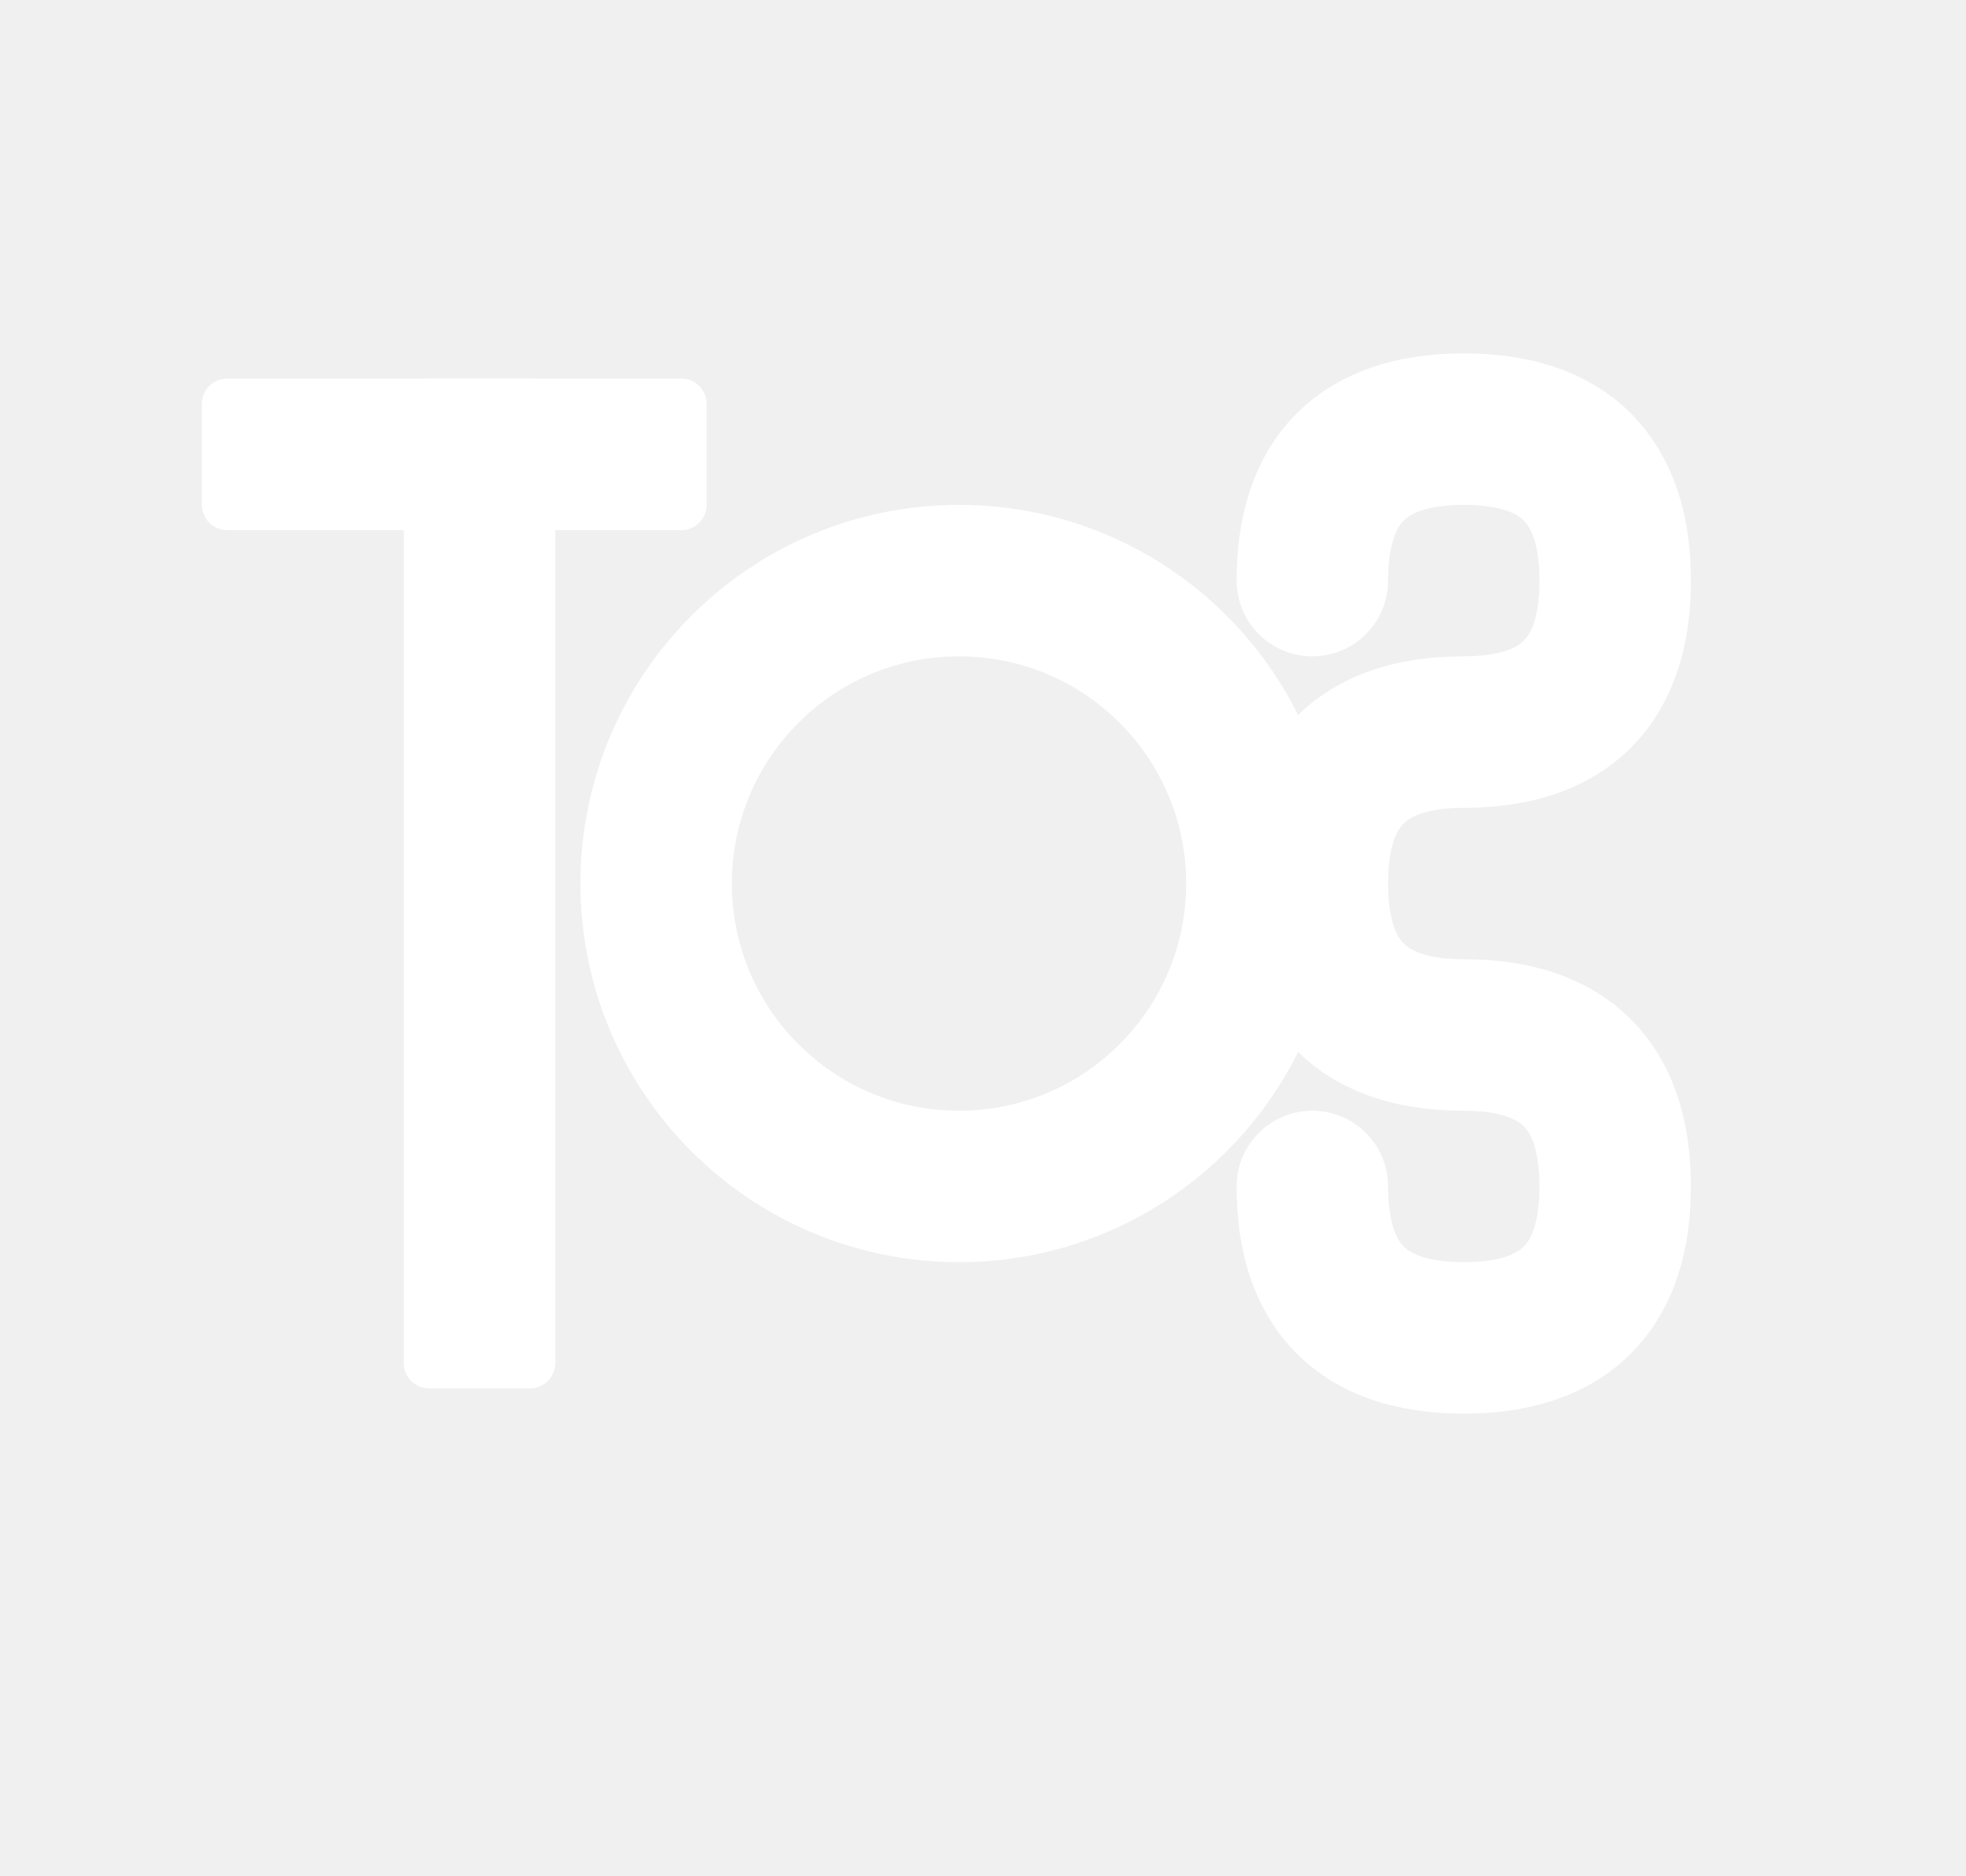
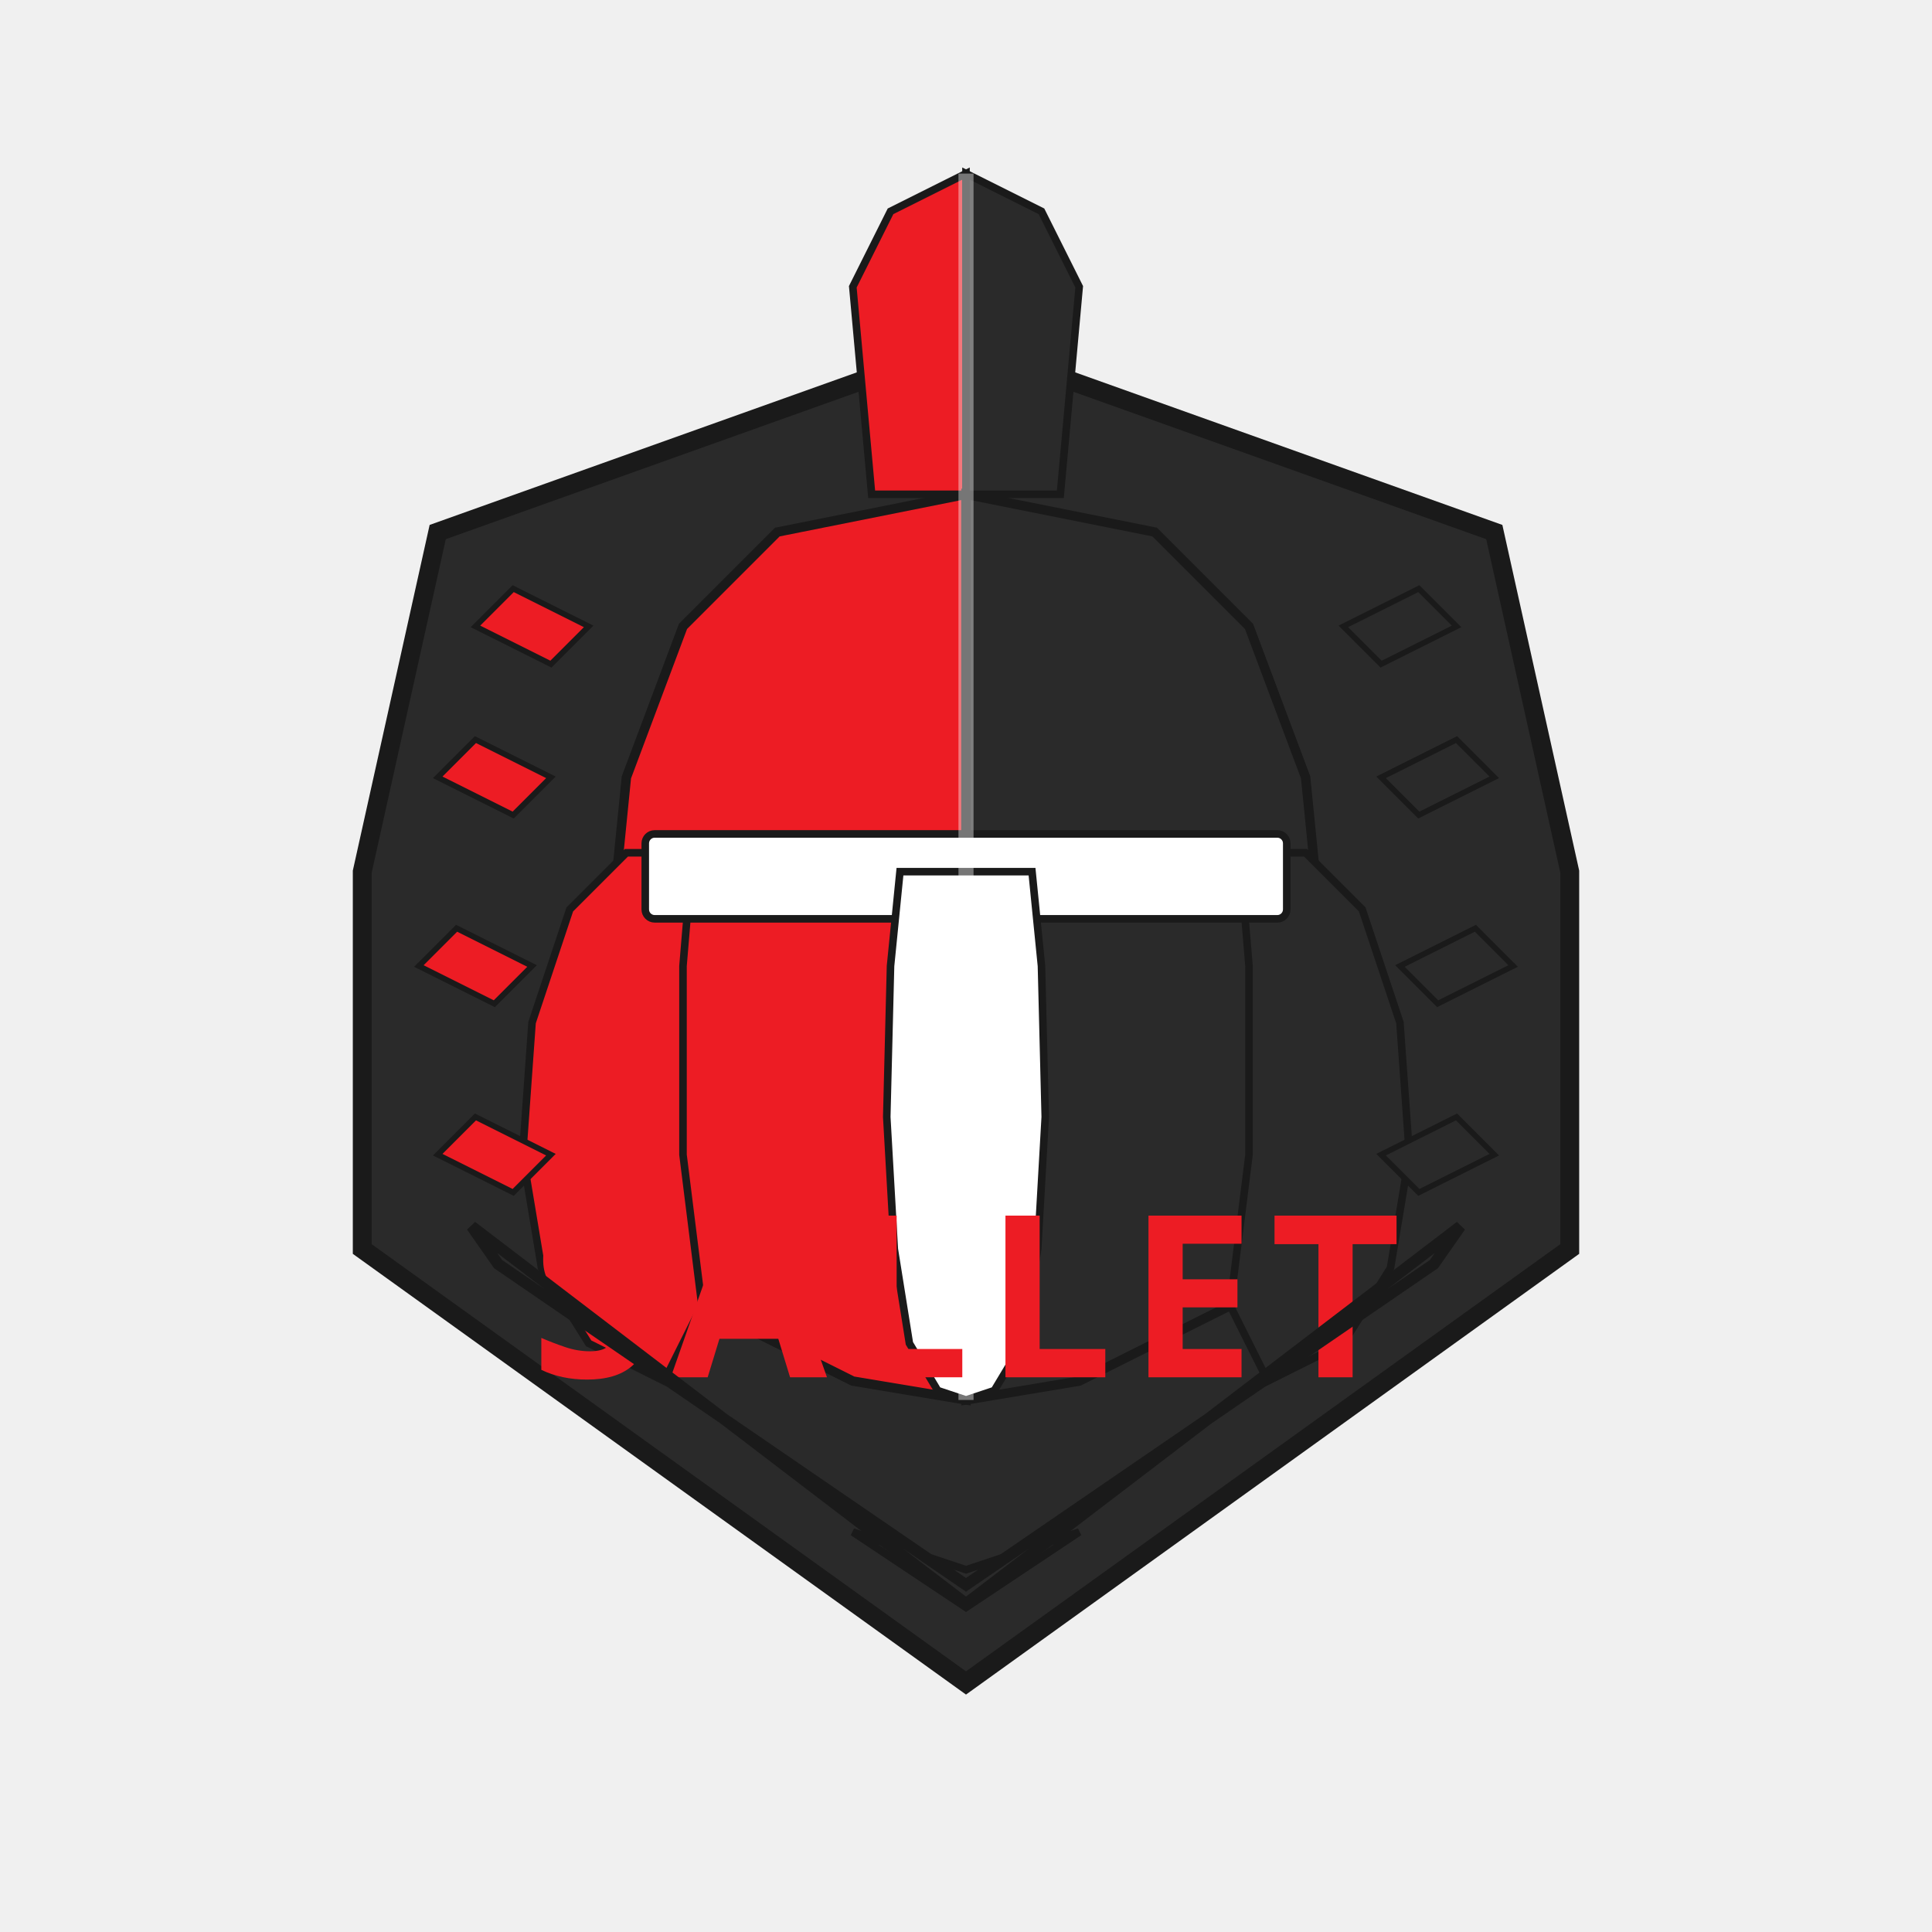
- <svg xmlns="http://www.w3.org/2000/svg" width="779" height="743" viewBox="0 0 779 743" fill="none">
-   <rect x="80" y="150" width="200" height="60" fill="#FFFFFF" rx="10" />
-   <rect x="160" y="150" width="60" height="400" fill="#FFFFFF" rx="10" />
-   <circle cx="380" cy="350" r="120" stroke="#FFFFFF" stroke-width="60" fill="none" />
-   <path d="M520 230 Q520 170, 580 170 Q640 170, 640 230 Q640 290, 580 290 Q520 290, 520 350 Q520 410, 580 410 Q640 410, 640 470 Q640 530, 580 530 Q520 530, 520 470" stroke="#FFFFFF" stroke-width="60" fill="none" stroke-linecap="round" />
+ <svg xmlns="http://www.w3.org/2000/svg" width="1024" height="1024" viewBox="0 0 1024 1024">
+   <g transform="translate(512, 512)">
+     <path d="M 0,-330 L 280,-230 L 320,-50 L 320,150 L 0,380 L -320,150 L -320,-50 L -280,-230 Z" fill="#2a2a2a" stroke="#1a1a1a" stroke-width="10" />
+     <path d="M 0,-250 L -100,-230 L -150,-180 L -180,-100 L -190,0 L -180,100 L -140,180 L -60,220 L 0,230 L 0,-250 Z" fill="#ed1c24" stroke="#1a1a1a" stroke-width="5" />
+     <path d="M -180,-60 L -210,-30 L -230,30 L -235,100 L -225,160 L -200,200 L -160,220 L -140,180 L -150,100 L -150,0 L -145,-60 Z" fill="#ed1c24" stroke="#1a1a1a" stroke-width="4" />
+     <path d="M -50,-250 L -60,-360 L -40,-400 L 0,-420 L 0,-250 Z" fill="#ed1c24" stroke="#1a1a1a" stroke-width="4" />
+     <path d="M 0,-250 L 100,-230 L 150,-180 L 180,-100 L 190,0 L 180,100 L 140,180 L 60,220 L 0,230 L 0,-250 Z" fill="#2a2a2a" stroke="#1a1a1a" stroke-width="5" />
+     <path d="M 180,-60 L 210,-30 L 230,30 L 235,100 L 225,160 L 200,200 L 160,220 L 140,180 L 150,100 L 150,0 L 145,-60 Z" fill="#2a2a2a" stroke="#1a1a1a" stroke-width="4" />
+     <path d="M 50,-250 L 60,-360 L 40,-400 L 0,-420 L 0,-250 Z" fill="#2a2a2a" stroke="#1a1a1a" stroke-width="4" />
+     <rect x="-170" y="-70" width="340" height="45" rx="5" fill="#ffffff" stroke="#1a1a1a" stroke-width="4" />
+     <path d="M -35,-50 L -40,0 L -42,80 L -38,150 L -30,200 L -15,225 L 0,230 L 15,225 L 30,200 L 38,150 L 42,80 L 40,0 L 35,-50 Z" fill="#ffffff" stroke="#1a1a1a" stroke-width="4" />
+     <rect x="-4" y="-420" width="8" height="650" fill="#ffffff" opacity="0.4" />
+     <path d="M -260,-180 L -220,-160 L -200,-180 L -240,-200 Z" fill="#ed1c24" stroke="#1a1a1a" stroke-width="3" />
+     <path d="M -280,-100 L -240,-80 L -220,-100 L -260,-120 Z" fill="#ed1c24" stroke="#1a1a1a" stroke-width="3" />
+     <path d="M -290,0 L -250,20 L -230,0 L -270,-20 Z" fill="#ed1c24" stroke="#1a1a1a" stroke-width="3" />
+     <path d="M -280,100 L -240,120 L -220,100 L -260,80 Z" fill="#ed1c24" stroke="#1a1a1a" stroke-width="3" />
+     <path d="M 260,-180 L 220,-160 L 200,-180 L 240,-200 Z" fill="#2a2a2a" stroke="#1a1a1a" stroke-width="3" />
+     <path d="M 280,-100 L 240,-80 L 220,-100 L 260,-120 Z" fill="#2a2a2a" stroke="#1a1a1a" stroke-width="3" />
+     <path d="M 290,0 L 250,20 L 230,0 L 270,-20 Z" fill="#2a2a2a" stroke="#1a1a1a" stroke-width="3" />
+     <path d="M 280,100 L 240,120 L 220,100 L 260,80 Z" fill="#2a2a2a" stroke="#1a1a1a" stroke-width="3" />
+     <path d="M -60,300 L 0,340 L 60,300 L 0,320 Z" fill="#2a2a2a" stroke="#1a1a1a" stroke-width="4" />
+   </g>
+   <text x="512" y="730" font-family="Arial Black, sans-serif" font-size="120" font-weight="900" fill="#ed1c24" text-anchor="middle" letter-spacing="8">SALLET</text>
+   <path d="M 250,650 L 512,850 L 774,650 L 760,670 L 512,840 L 264,670 Z" fill="#2a2a2a" stroke="#1a1a1a" stroke-width="6" />
</svg>
